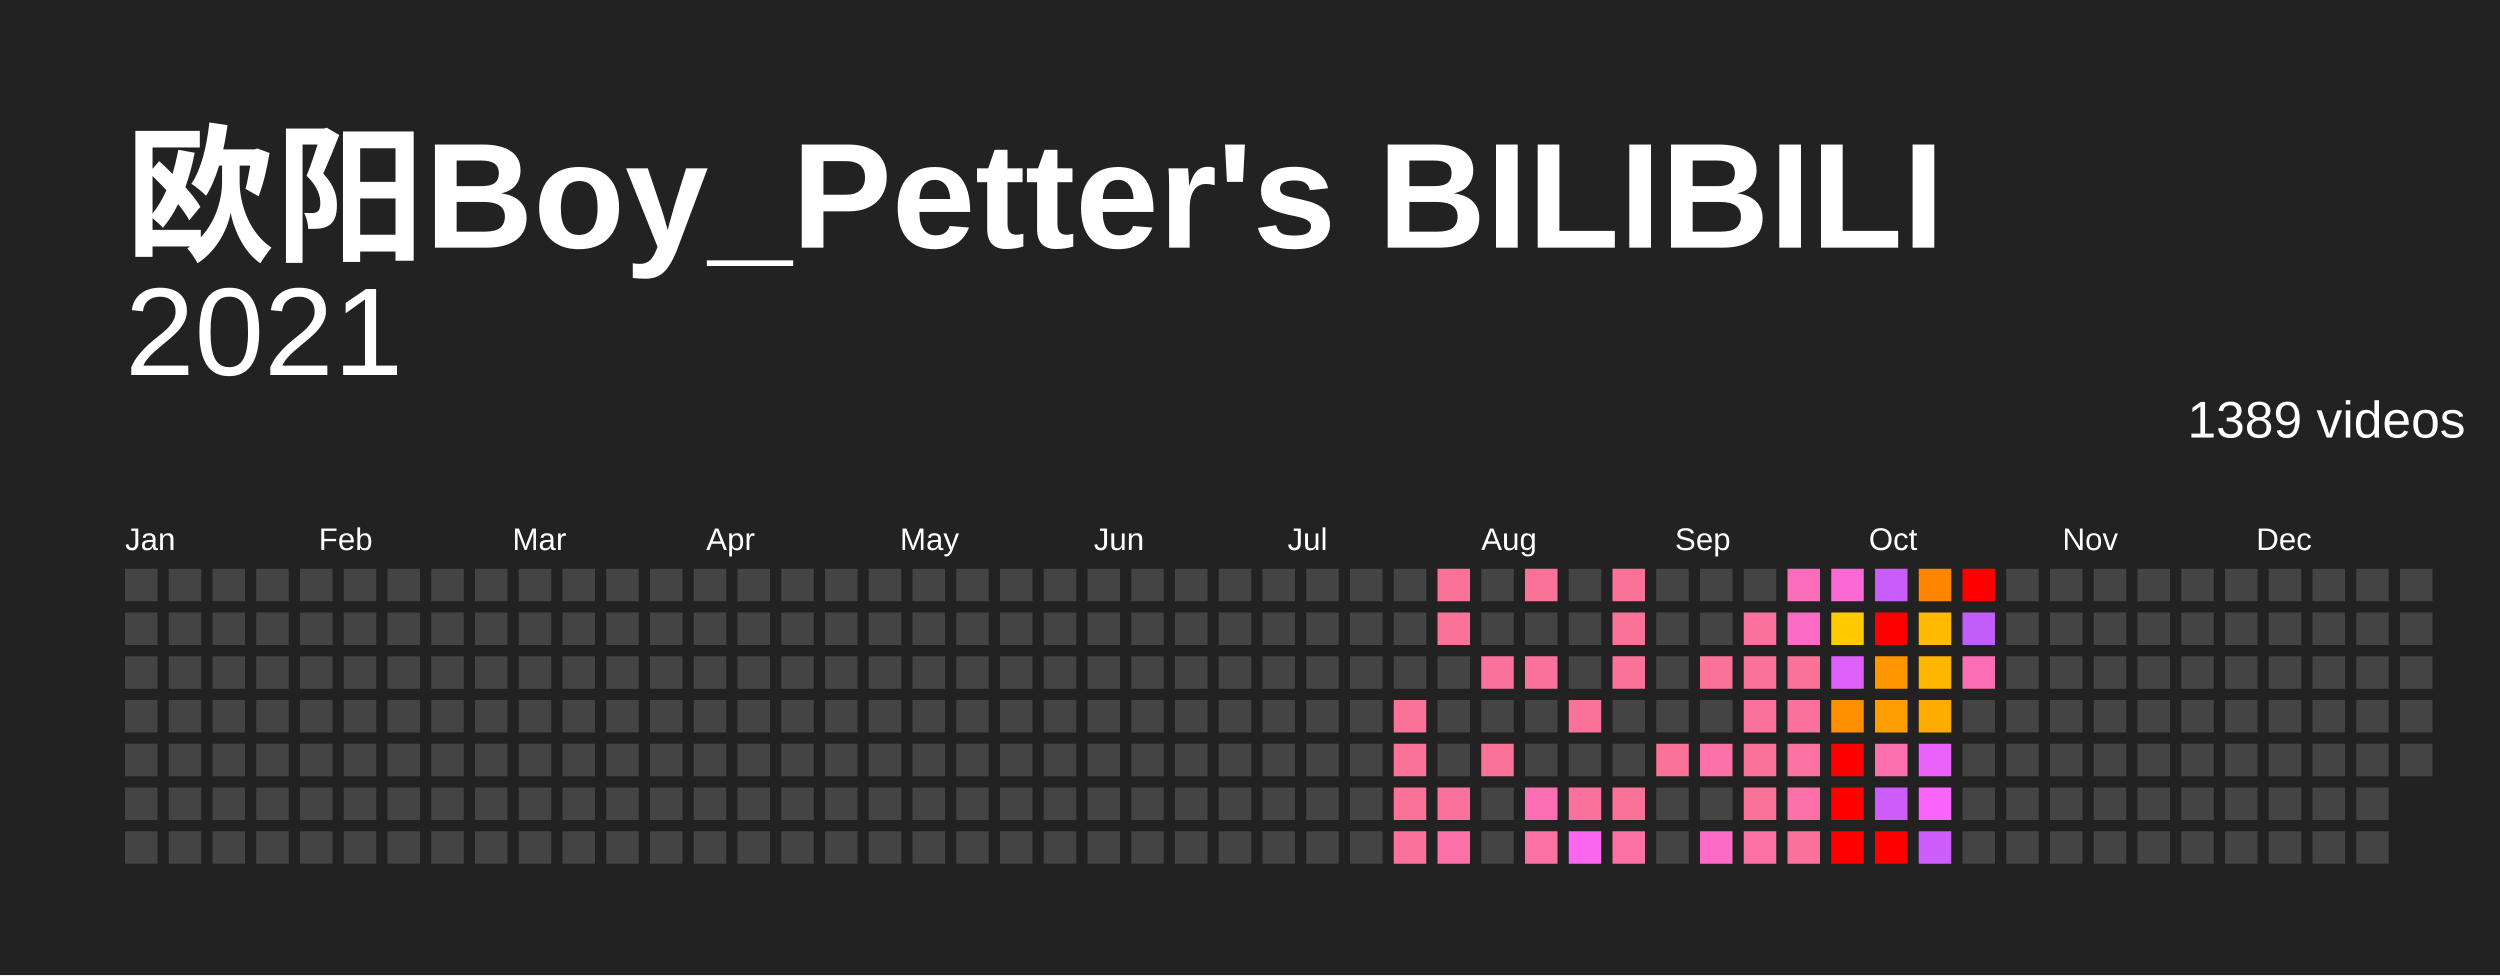
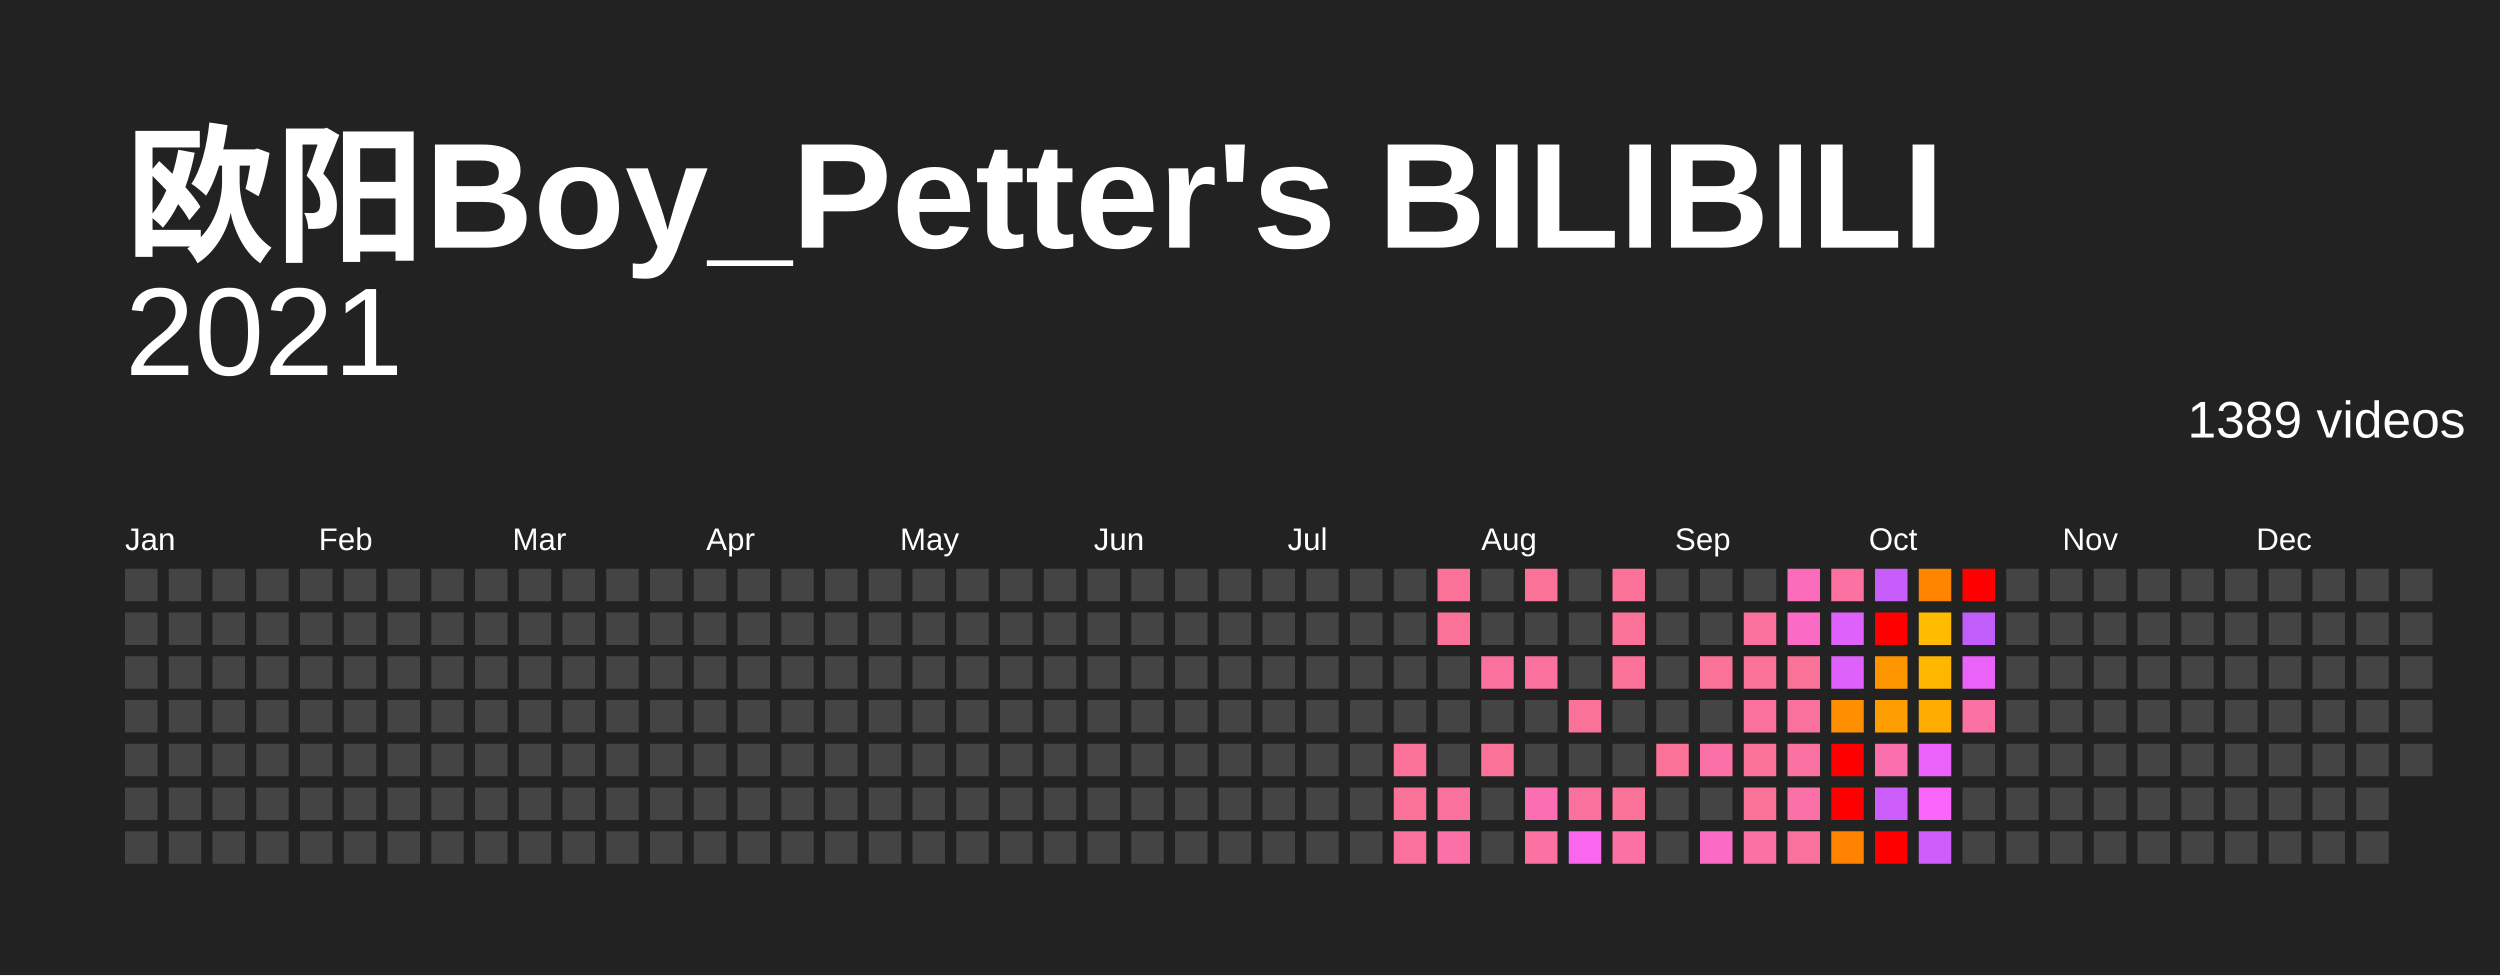
<svg xmlns="http://www.w3.org/2000/svg" baseProfile="full" height="78mm" version="1.1" viewBox="0,0,200,78" width="200mm">
  <defs />
  <rect fill="#222222" height="78" width="200" x="0" y="0" />
  <text fill="#FFFFFF" style="font-size:12px; font-family:Arial; font-weight:bold;" x="10" y="20">欧阳Boy_Petter's BILIBILI</text>
  <text alignment-baseline="hanging" fill="#FFFFFF" style="font-size:10.0px; font-family:Arial;" x="10" y="30">2021</text>
  <text alignment-baseline="hanging" fill="#FFFFFF" style="font-size:4.125px; font-family:Arial;" x="175" y="35">1389 videos</text>
  <text fill="#FFFFFF" style="font-size:2.5px; font-family:Arial" x="10.0" y="44">Jan</text>
  <text fill="#FFFFFF" style="font-size:2.5px; font-family:Arial" x="25.5" y="44">Feb</text>
  <text fill="#FFFFFF" style="font-size:2.5px; font-family:Arial" x="41.0" y="44">Mar</text>
  <text fill="#FFFFFF" style="font-size:2.5px; font-family:Arial" x="56.5" y="44">Apr</text>
  <text fill="#FFFFFF" style="font-size:2.5px; font-family:Arial" x="72.0" y="44">May</text>
  <text fill="#FFFFFF" style="font-size:2.5px; font-family:Arial" x="87.5" y="44">Jun</text>
  <text fill="#FFFFFF" style="font-size:2.5px; font-family:Arial" x="103.0" y="44">Jul</text>
  <text fill="#FFFFFF" style="font-size:2.5px; font-family:Arial" x="118.5" y="44">Aug</text>
  <text fill="#FFFFFF" style="font-size:2.5px; font-family:Arial" x="134.0" y="44">Sep</text>
  <text fill="#FFFFFF" style="font-size:2.5px; font-family:Arial" x="149.5" y="44">Oct</text>
  <text fill="#FFFFFF" style="font-size:2.5px; font-family:Arial" x="165.0" y="44">Nov</text>
  <text fill="#FFFFFF" style="font-size:2.5px; font-family:Arial" x="180.5" y="44">Dec</text>
  <rect fill="#444444" height="2.6" width="2.6" x="10.0" y="45.5" />
  <rect fill="#444444" height="2.6" width="2.6" x="10.0" y="49.0" />
  <rect fill="#444444" height="2.6" width="2.6" x="10.0" y="52.5" />
  <rect fill="#444444" height="2.6" width="2.6" x="10.0" y="56.0" />
  <rect fill="#444444" height="2.6" width="2.6" x="10.0" y="59.5" />
  <rect fill="#444444" height="2.6" width="2.6" x="10.0" y="63.0" />
  <rect fill="#444444" height="2.6" width="2.6" x="10.0" y="66.5" />
  <rect fill="#444444" height="2.6" width="2.6" x="13.5" y="45.5" />
  <rect fill="#444444" height="2.6" width="2.6" x="13.5" y="49.0" />
  <rect fill="#444444" height="2.6" width="2.6" x="13.5" y="52.5" />
  <rect fill="#444444" height="2.6" width="2.6" x="13.5" y="56.0" />
  <rect fill="#444444" height="2.6" width="2.6" x="13.5" y="59.5" />
  <rect fill="#444444" height="2.6" width="2.6" x="13.5" y="63.0" />
  <rect fill="#444444" height="2.6" width="2.6" x="13.5" y="66.5" />
  <rect fill="#444444" height="2.6" width="2.6" x="17.0" y="45.5" />
  <rect fill="#444444" height="2.6" width="2.6" x="17.0" y="49.0" />
  <rect fill="#444444" height="2.6" width="2.6" x="17.0" y="52.5" />
  <rect fill="#444444" height="2.6" width="2.6" x="17.0" y="56.0" />
  <rect fill="#444444" height="2.6" width="2.6" x="17.0" y="59.5" />
  <rect fill="#444444" height="2.6" width="2.6" x="17.0" y="63.0" />
  <rect fill="#444444" height="2.6" width="2.6" x="17.0" y="66.5" />
  <rect fill="#444444" height="2.6" width="2.6" x="20.5" y="45.5" />
  <rect fill="#444444" height="2.6" width="2.6" x="20.5" y="49.0" />
  <rect fill="#444444" height="2.6" width="2.6" x="20.5" y="52.5" />
  <rect fill="#444444" height="2.6" width="2.6" x="20.5" y="56.0" />
  <rect fill="#444444" height="2.6" width="2.6" x="20.5" y="59.5" />
  <rect fill="#444444" height="2.6" width="2.6" x="20.5" y="63.0" />
  <rect fill="#444444" height="2.6" width="2.6" x="20.5" y="66.5" />
  <rect fill="#444444" height="2.6" width="2.6" x="24.0" y="45.5" />
  <rect fill="#444444" height="2.6" width="2.6" x="24.0" y="49.0" />
  <rect fill="#444444" height="2.6" width="2.6" x="24.0" y="52.5" />
  <rect fill="#444444" height="2.6" width="2.6" x="24.0" y="56.0" />
  <rect fill="#444444" height="2.6" width="2.6" x="24.0" y="59.5" />
  <rect fill="#444444" height="2.6" width="2.6" x="24.0" y="63.0" />
  <rect fill="#444444" height="2.6" width="2.6" x="24.0" y="66.5" />
  <rect fill="#444444" height="2.6" width="2.6" x="27.5" y="45.5" />
  <rect fill="#444444" height="2.6" width="2.6" x="27.5" y="49.0" />
  <rect fill="#444444" height="2.6" width="2.6" x="27.5" y="52.5" />
  <rect fill="#444444" height="2.6" width="2.6" x="27.5" y="56.0" />
  <rect fill="#444444" height="2.6" width="2.6" x="27.5" y="59.5" />
  <rect fill="#444444" height="2.6" width="2.6" x="27.5" y="63.0" />
  <rect fill="#444444" height="2.6" width="2.6" x="27.5" y="66.5" />
  <rect fill="#444444" height="2.6" width="2.6" x="31.0" y="45.5" />
  <rect fill="#444444" height="2.6" width="2.6" x="31.0" y="49.0" />
  <rect fill="#444444" height="2.6" width="2.6" x="31.0" y="52.5" />
  <rect fill="#444444" height="2.6" width="2.6" x="31.0" y="56.0" />
  <rect fill="#444444" height="2.6" width="2.6" x="31.0" y="59.5" />
  <rect fill="#444444" height="2.6" width="2.6" x="31.0" y="63.0" />
  <rect fill="#444444" height="2.6" width="2.6" x="31.0" y="66.5" />
  <rect fill="#444444" height="2.6" width="2.6" x="34.5" y="45.5" />
  <rect fill="#444444" height="2.6" width="2.6" x="34.5" y="49.0" />
  <rect fill="#444444" height="2.6" width="2.6" x="34.5" y="52.5" />
  <rect fill="#444444" height="2.6" width="2.6" x="34.5" y="56.0" />
  <rect fill="#444444" height="2.6" width="2.6" x="34.5" y="59.5" />
  <rect fill="#444444" height="2.6" width="2.6" x="34.5" y="63.0" />
  <rect fill="#444444" height="2.6" width="2.6" x="34.5" y="66.5" />
  <rect fill="#444444" height="2.6" width="2.6" x="38.0" y="45.5" />
  <rect fill="#444444" height="2.6" width="2.6" x="38.0" y="49.0" />
  <rect fill="#444444" height="2.6" width="2.6" x="38.0" y="52.5" />
  <rect fill="#444444" height="2.6" width="2.6" x="38.0" y="56.0" />
  <rect fill="#444444" height="2.6" width="2.6" x="38.0" y="59.5" />
  <rect fill="#444444" height="2.6" width="2.6" x="38.0" y="63.0" />
  <rect fill="#444444" height="2.6" width="2.6" x="38.0" y="66.5" />
  <rect fill="#444444" height="2.6" width="2.6" x="41.5" y="45.5" />
  <rect fill="#444444" height="2.6" width="2.6" x="41.5" y="49.0" />
  <rect fill="#444444" height="2.6" width="2.6" x="41.5" y="52.5" />
  <rect fill="#444444" height="2.6" width="2.6" x="41.5" y="56.0" />
  <rect fill="#444444" height="2.6" width="2.6" x="41.5" y="59.5" />
  <rect fill="#444444" height="2.6" width="2.6" x="41.5" y="63.0" />
  <rect fill="#444444" height="2.6" width="2.6" x="41.5" y="66.5" />
  <rect fill="#444444" height="2.6" width="2.6" x="45.0" y="45.5" />
  <rect fill="#444444" height="2.6" width="2.6" x="45.0" y="49.0" />
  <rect fill="#444444" height="2.6" width="2.6" x="45.0" y="52.5" />
  <rect fill="#444444" height="2.6" width="2.6" x="45.0" y="56.0" />
  <rect fill="#444444" height="2.6" width="2.6" x="45.0" y="59.5" />
  <rect fill="#444444" height="2.6" width="2.6" x="45.0" y="63.0" />
  <rect fill="#444444" height="2.6" width="2.6" x="45.0" y="66.5" />
  <rect fill="#444444" height="2.6" width="2.6" x="48.5" y="45.5" />
  <rect fill="#444444" height="2.6" width="2.6" x="48.5" y="49.0" />
  <rect fill="#444444" height="2.6" width="2.6" x="48.5" y="52.5" />
  <rect fill="#444444" height="2.6" width="2.6" x="48.5" y="56.0" />
  <rect fill="#444444" height="2.6" width="2.6" x="48.5" y="59.5" />
  <rect fill="#444444" height="2.6" width="2.6" x="48.5" y="63.0" />
  <rect fill="#444444" height="2.6" width="2.6" x="48.5" y="66.5" />
  <rect fill="#444444" height="2.6" width="2.6" x="52.0" y="45.5" />
  <rect fill="#444444" height="2.6" width="2.6" x="52.0" y="49.0" />
  <rect fill="#444444" height="2.6" width="2.6" x="52.0" y="52.5" />
  <rect fill="#444444" height="2.6" width="2.6" x="52.0" y="56.0" />
  <rect fill="#444444" height="2.6" width="2.6" x="52.0" y="59.5" />
  <rect fill="#444444" height="2.6" width="2.6" x="52.0" y="63.0" />
  <rect fill="#444444" height="2.6" width="2.6" x="52.0" y="66.5" />
  <rect fill="#444444" height="2.6" width="2.6" x="55.5" y="45.5" />
  <rect fill="#444444" height="2.6" width="2.6" x="55.5" y="49.0" />
  <rect fill="#444444" height="2.6" width="2.6" x="55.5" y="52.5" />
  <rect fill="#444444" height="2.6" width="2.6" x="55.5" y="56.0" />
  <rect fill="#444444" height="2.6" width="2.6" x="55.5" y="59.5" />
  <rect fill="#444444" height="2.6" width="2.6" x="55.5" y="63.0" />
  <rect fill="#444444" height="2.6" width="2.6" x="55.5" y="66.5" />
  <rect fill="#444444" height="2.6" width="2.6" x="59.0" y="45.5" />
  <rect fill="#444444" height="2.6" width="2.6" x="59.0" y="49.0" />
  <rect fill="#444444" height="2.6" width="2.6" x="59.0" y="52.5" />
  <rect fill="#444444" height="2.6" width="2.6" x="59.0" y="56.0" />
  <rect fill="#444444" height="2.6" width="2.6" x="59.0" y="59.5" />
  <rect fill="#444444" height="2.6" width="2.6" x="59.0" y="63.0" />
  <rect fill="#444444" height="2.6" width="2.6" x="59.0" y="66.5" />
  <rect fill="#444444" height="2.6" width="2.6" x="62.5" y="45.5" />
  <rect fill="#444444" height="2.6" width="2.6" x="62.5" y="49.0" />
  <rect fill="#444444" height="2.6" width="2.6" x="62.5" y="52.5" />
  <rect fill="#444444" height="2.6" width="2.6" x="62.5" y="56.0" />
  <rect fill="#444444" height="2.6" width="2.6" x="62.5" y="59.5" />
  <rect fill="#444444" height="2.6" width="2.6" x="62.5" y="63.0" />
  <rect fill="#444444" height="2.6" width="2.6" x="62.5" y="66.5" />
  <rect fill="#444444" height="2.6" width="2.6" x="66.0" y="45.5" />
  <rect fill="#444444" height="2.6" width="2.6" x="66.0" y="49.0" />
  <rect fill="#444444" height="2.6" width="2.6" x="66.0" y="52.5" />
  <rect fill="#444444" height="2.6" width="2.6" x="66.0" y="56.0" />
  <rect fill="#444444" height="2.6" width="2.6" x="66.0" y="59.5" />
  <rect fill="#444444" height="2.6" width="2.6" x="66.0" y="63.0" />
  <rect fill="#444444" height="2.6" width="2.6" x="66.0" y="66.5" />
  <rect fill="#444444" height="2.6" width="2.6" x="69.5" y="45.5" />
  <rect fill="#444444" height="2.6" width="2.6" x="69.5" y="49.0" />
  <rect fill="#444444" height="2.6" width="2.6" x="69.5" y="52.5" />
  <rect fill="#444444" height="2.6" width="2.6" x="69.5" y="56.0" />
  <rect fill="#444444" height="2.6" width="2.6" x="69.5" y="59.5" />
  <rect fill="#444444" height="2.6" width="2.6" x="69.5" y="63.0" />
  <rect fill="#444444" height="2.6" width="2.6" x="69.5" y="66.5" />
  <rect fill="#444444" height="2.6" width="2.6" x="73.0" y="45.5" />
  <rect fill="#444444" height="2.6" width="2.6" x="73.0" y="49.0" />
  <rect fill="#444444" height="2.6" width="2.6" x="73.0" y="52.5" />
  <rect fill="#444444" height="2.6" width="2.6" x="73.0" y="56.0" />
  <rect fill="#444444" height="2.6" width="2.6" x="73.0" y="59.5" />
  <rect fill="#444444" height="2.6" width="2.6" x="73.0" y="63.0" />
  <rect fill="#444444" height="2.6" width="2.6" x="73.0" y="66.5" />
  <rect fill="#444444" height="2.6" width="2.6" x="76.5" y="45.5" />
  <rect fill="#444444" height="2.6" width="2.6" x="76.5" y="49.0" />
  <rect fill="#444444" height="2.6" width="2.6" x="76.5" y="52.5" />
  <rect fill="#444444" height="2.6" width="2.6" x="76.5" y="56.0" />
  <rect fill="#444444" height="2.6" width="2.6" x="76.5" y="59.5" />
  <rect fill="#444444" height="2.6" width="2.6" x="76.5" y="63.0" />
  <rect fill="#444444" height="2.6" width="2.6" x="76.5" y="66.5" />
  <rect fill="#444444" height="2.6" width="2.6" x="80.0" y="45.5" />
  <rect fill="#444444" height="2.6" width="2.6" x="80.0" y="49.0" />
  <rect fill="#444444" height="2.6" width="2.6" x="80.0" y="52.5" />
  <rect fill="#444444" height="2.6" width="2.6" x="80.0" y="56.0" />
  <rect fill="#444444" height="2.6" width="2.6" x="80.0" y="59.5" />
  <rect fill="#444444" height="2.6" width="2.6" x="80.0" y="63.0" />
  <rect fill="#444444" height="2.6" width="2.6" x="80.0" y="66.5" />
  <rect fill="#444444" height="2.6" width="2.6" x="83.5" y="45.5" />
  <rect fill="#444444" height="2.6" width="2.6" x="83.5" y="49.0" />
  <rect fill="#444444" height="2.6" width="2.6" x="83.5" y="52.5" />
  <rect fill="#444444" height="2.6" width="2.6" x="83.5" y="56.0" />
  <rect fill="#444444" height="2.6" width="2.6" x="83.5" y="59.5" />
  <rect fill="#444444" height="2.6" width="2.6" x="83.5" y="63.0" />
  <rect fill="#444444" height="2.6" width="2.6" x="83.5" y="66.5" />
  <rect fill="#444444" height="2.6" width="2.6" x="87.0" y="45.5" />
  <rect fill="#444444" height="2.6" width="2.6" x="87.0" y="49.0" />
  <rect fill="#444444" height="2.6" width="2.6" x="87.0" y="52.5" />
  <rect fill="#444444" height="2.6" width="2.6" x="87.0" y="56.0" />
  <rect fill="#444444" height="2.6" width="2.6" x="87.0" y="59.5" />
  <rect fill="#444444" height="2.6" width="2.6" x="87.0" y="63.0" />
  <rect fill="#444444" height="2.6" width="2.6" x="87.0" y="66.5" />
  <rect fill="#444444" height="2.6" width="2.6" x="90.5" y="45.5" />
  <rect fill="#444444" height="2.6" width="2.6" x="90.5" y="49.0" />
  <rect fill="#444444" height="2.6" width="2.6" x="90.5" y="52.5" />
  <rect fill="#444444" height="2.6" width="2.6" x="90.5" y="56.0" />
  <rect fill="#444444" height="2.6" width="2.6" x="90.5" y="59.5" />
  <rect fill="#444444" height="2.6" width="2.6" x="90.5" y="63.0" />
  <rect fill="#444444" height="2.6" width="2.6" x="90.5" y="66.5" />
  <rect fill="#444444" height="2.6" width="2.6" x="94.0" y="45.5" />
  <rect fill="#444444" height="2.6" width="2.6" x="94.0" y="49.0" />
  <rect fill="#444444" height="2.6" width="2.6" x="94.0" y="52.5" />
  <rect fill="#444444" height="2.6" width="2.6" x="94.0" y="56.0" />
  <rect fill="#444444" height="2.6" width="2.6" x="94.0" y="59.5" />
  <rect fill="#444444" height="2.6" width="2.6" x="94.0" y="63.0" />
  <rect fill="#444444" height="2.6" width="2.6" x="94.0" y="66.5" />
  <rect fill="#444444" height="2.6" width="2.6" x="97.5" y="45.5" />
  <rect fill="#444444" height="2.6" width="2.6" x="97.5" y="49.0" />
  <rect fill="#444444" height="2.6" width="2.6" x="97.5" y="52.5" />
  <rect fill="#444444" height="2.6" width="2.6" x="97.5" y="56.0" />
  <rect fill="#444444" height="2.6" width="2.6" x="97.5" y="59.5" />
  <rect fill="#444444" height="2.6" width="2.6" x="97.5" y="63.0" />
  <rect fill="#444444" height="2.6" width="2.6" x="97.5" y="66.5" />
  <rect fill="#444444" height="2.6" width="2.6" x="101.0" y="45.5" />
  <rect fill="#444444" height="2.6" width="2.6" x="101.0" y="49.0" />
  <rect fill="#444444" height="2.6" width="2.6" x="101.0" y="52.5" />
  <rect fill="#444444" height="2.6" width="2.6" x="101.0" y="56.0" />
  <rect fill="#444444" height="2.6" width="2.6" x="101.0" y="59.5" />
  <rect fill="#444444" height="2.6" width="2.6" x="101.0" y="63.0" />
  <rect fill="#444444" height="2.6" width="2.6" x="101.0" y="66.5" />
  <rect fill="#444444" height="2.6" width="2.6" x="104.5" y="45.5" />
  <rect fill="#444444" height="2.6" width="2.6" x="104.5" y="49.0" />
  <rect fill="#444444" height="2.6" width="2.6" x="104.5" y="52.5" />
  <rect fill="#444444" height="2.6" width="2.6" x="104.5" y="56.0" />
  <rect fill="#444444" height="2.6" width="2.6" x="104.5" y="59.5" />
  <rect fill="#444444" height="2.6" width="2.6" x="104.5" y="63.0" />
  <rect fill="#444444" height="2.6" width="2.6" x="104.5" y="66.5" />
  <rect fill="#444444" height="2.6" width="2.6" x="108.0" y="45.5" />
  <rect fill="#444444" height="2.6" width="2.6" x="108.0" y="49.0" />
  <rect fill="#444444" height="2.6" width="2.6" x="108.0" y="52.5" />
  <rect fill="#444444" height="2.6" width="2.6" x="108.0" y="56.0" />
  <rect fill="#444444" height="2.6" width="2.6" x="108.0" y="59.5" />
  <rect fill="#444444" height="2.6" width="2.6" x="108.0" y="63.0" />
  <rect fill="#444444" height="2.6" width="2.6" x="108.0" y="66.5" />
  <rect fill="#444444" height="2.6" width="2.6" x="111.5" y="45.5" />
  <rect fill="#444444" height="2.6" width="2.6" x="111.5" y="49.0" />
  <rect fill="#444444" height="2.6" width="2.6" x="111.5" y="52.5" />
-   <rect fill="#fb7299" height="2.6" width="2.6" x="111.5" y="56.0" />
+   <rect fill="#444444" height="2.6" width="2.6" x="111.5" y="56.0" />
  <rect fill="#fb7299" height="2.6" width="2.6" x="111.5" y="59.5" />
  <rect fill="#fb7299" height="2.6" width="2.6" x="111.5" y="63.0" />
  <rect fill="#fb719e" height="2.6" width="2.6" x="111.5" y="66.5" />
  <rect fill="#fb7299" height="2.6" width="2.6" x="115.0" y="45.5" />
  <rect fill="#fb7299" height="2.6" width="2.6" x="115.0" y="49.0" />
  <rect fill="#444444" height="2.6" width="2.6" x="115.0" y="52.5" />
  <rect fill="#444444" height="2.6" width="2.6" x="115.0" y="56.0" />
  <rect fill="#444444" height="2.6" width="2.6" x="115.0" y="59.5" />
  <rect fill="#fb719e" height="2.6" width="2.6" x="115.0" y="63.0" />
  <rect fill="#fb70a7" height="2.6" width="2.6" x="115.0" y="66.5" />
  <rect fill="#444444" height="2.6" width="2.6" x="118.5" y="45.5" />
  <rect fill="#444444" height="2.6" width="2.6" x="118.5" y="49.0" />
  <rect fill="#fb719e" height="2.6" width="2.6" x="118.5" y="52.5" />
  <rect fill="#444444" height="2.6" width="2.6" x="118.5" y="56.0" />
  <rect fill="#fb7299" height="2.6" width="2.6" x="118.5" y="59.5" />
  <rect fill="#444444" height="2.6" width="2.6" x="118.5" y="63.0" />
  <rect fill="#444444" height="2.6" width="2.6" x="118.5" y="66.5" />
  <rect fill="#fb7299" height="2.6" width="2.6" x="122.0" y="45.5" />
  <rect fill="#444444" height="2.6" width="2.6" x="122.0" y="49.0" />
  <rect fill="#fb719e" height="2.6" width="2.6" x="122.0" y="52.5" />
  <rect fill="#444444" height="2.6" width="2.6" x="122.0" y="56.0" />
  <rect fill="#444444" height="2.6" width="2.6" x="122.0" y="59.5" />
  <rect fill="#fb6eb1" height="2.6" width="2.6" x="122.0" y="63.0" />
  <rect fill="#fb71a2" height="2.6" width="2.6" x="122.0" y="66.5" />
  <rect fill="#444444" height="2.6" width="2.6" x="125.5" y="45.5" />
  <rect fill="#444444" height="2.6" width="2.6" x="125.5" y="49.0" />
  <rect fill="#444444" height="2.6" width="2.6" x="125.5" y="52.5" />
  <rect fill="#fb7299" height="2.6" width="2.6" x="125.5" y="56.0" />
  <rect fill="#444444" height="2.6" width="2.6" x="125.5" y="59.5" />
  <rect fill="#fb719e" height="2.6" width="2.6" x="125.5" y="63.0" />
  <rect fill="#fb66ef" height="2.6" width="2.6" x="125.5" y="66.5" />
  <rect fill="#fb7299" height="2.6" width="2.6" x="129.0" y="45.5" />
  <rect fill="#fb7299" height="2.6" width="2.6" x="129.0" y="49.0" />
  <rect fill="#fb7299" height="2.6" width="2.6" x="129.0" y="52.5" />
  <rect fill="#444444" height="2.6" width="2.6" x="129.0" y="56.0" />
  <rect fill="#444444" height="2.6" width="2.6" x="129.0" y="59.5" />
  <rect fill="#fb7299" height="2.6" width="2.6" x="129.0" y="63.0" />
  <rect fill="#fb71a2" height="2.6" width="2.6" x="129.0" y="66.5" />
  <rect fill="#444444" height="2.6" width="2.6" x="132.5" y="45.5" />
  <rect fill="#444444" height="2.6" width="2.6" x="132.5" y="49.0" />
  <rect fill="#444444" height="2.6" width="2.6" x="132.5" y="52.5" />
  <rect fill="#444444" height="2.6" width="2.6" x="132.5" y="56.0" />
  <rect fill="#fb7299" height="2.6" width="2.6" x="132.5" y="59.5" />
  <rect fill="#444444" height="2.6" width="2.6" x="132.5" y="63.0" />
  <rect fill="#444444" height="2.6" width="2.6" x="132.5" y="66.5" />
  <rect fill="#444444" height="2.6" width="2.6" x="136.0" y="45.5" />
  <rect fill="#444444" height="2.6" width="2.6" x="136.0" y="49.0" />
  <rect fill="#fb7299" height="2.6" width="2.6" x="136.0" y="52.5" />
  <rect fill="#444444" height="2.6" width="2.6" x="136.0" y="56.0" />
  <rect fill="#fb70a7" height="2.6" width="2.6" x="136.0" y="59.5" />
  <rect fill="#444444" height="2.6" width="2.6" x="136.0" y="63.0" />
  <rect fill="#fb6bc5" height="2.6" width="2.6" x="136.0" y="66.5" />
  <rect fill="#444444" height="2.6" width="2.6" x="139.5" y="45.5" />
  <rect fill="#fb719e" height="2.6" width="2.6" x="139.5" y="49.0" />
  <rect fill="#fb7299" height="2.6" width="2.6" x="139.5" y="52.5" />
  <rect fill="#fb719e" height="2.6" width="2.6" x="139.5" y="56.0" />
  <rect fill="#fb7299" height="2.6" width="2.6" x="139.5" y="59.5" />
  <rect fill="#fb7299" height="2.6" width="2.6" x="139.5" y="63.0" />
  <rect fill="#fb71a2" height="2.6" width="2.6" x="139.5" y="66.5" />
  <rect fill="#fb6dbb" height="2.6" width="2.6" x="143.0" y="45.5" />
  <rect fill="#fb6bc5" height="2.6" width="2.6" x="143.0" y="49.0" />
  <rect fill="#fb7299" height="2.6" width="2.6" x="143.0" y="52.5" />
  <rect fill="#fb719e" height="2.6" width="2.6" x="143.0" y="56.0" />
  <rect fill="#fb71a2" height="2.6" width="2.6" x="143.0" y="59.5" />
  <rect fill="#fb70a7" height="2.6" width="2.6" x="143.0" y="63.0" />
  <rect fill="#fb719e" height="2.6" width="2.6" x="143.0" y="66.5" />
-   <rect fill="#fb69d4" height="2.6" width="2.6" x="146.5" y="45.5" />
-   <rect fill="#ffca00" height="2.6" width="2.6" x="146.5" y="49.0" />
+   <rect fill="#fb71a2" height="2.6" width="2.6" x="146.5" y="45.5" />
+   <rect fill="#df61fb" height="2.6" width="2.6" x="146.5" y="49.0" />
  <rect fill="#df61fb" height="2.6" width="2.6" x="146.5" y="52.5" />
  <rect fill="#ff8e00" height="2.6" width="2.6" x="146.5" y="56.0" />
  <rect fill="red" height="2.6" width="2.6" x="146.5" y="59.5" />
  <rect fill="red" height="2.6" width="2.6" x="146.5" y="63.0" />
-   <rect fill="red" height="2.6" width="2.6" x="146.5" y="66.5" />
+   <rect fill="#ff8200" height="2.6" width="2.6" x="146.5" y="66.5" />
  <rect fill="#c75efb" height="2.6" width="2.6" x="150.0" y="45.5" />
  <rect fill="red" height="2.6" width="2.6" x="150.0" y="49.0" />
  <rect fill="#ff9600" height="2.6" width="2.6" x="150.0" y="52.5" />
  <rect fill="#ff9e00" height="2.6" width="2.6" x="150.0" y="56.0" />
  <rect fill="#fb6fac" height="2.6" width="2.6" x="150.0" y="59.5" />
  <rect fill="#cd5efb" height="2.6" width="2.6" x="150.0" y="63.0" />
  <rect fill="red" height="2.6" width="2.6" x="150.0" y="66.5" />
  <rect fill="#ff8400" height="2.6" width="2.6" x="153.5" y="45.5" />
  <rect fill="#ffbb00" height="2.6" width="2.6" x="153.5" y="49.0" />
  <rect fill="#ffb600" height="2.6" width="2.6" x="153.5" y="52.5" />
  <rect fill="#ffac00" height="2.6" width="2.6" x="153.5" y="56.0" />
  <rect fill="#eb62fb" height="2.6" width="2.6" x="153.5" y="59.5" />
  <rect fill="#fb64fa" height="2.6" width="2.6" x="153.5" y="63.0" />
  <rect fill="#cd5efb" height="2.6" width="2.6" x="153.5" y="66.5" />
  <rect fill="red" height="2.6" width="2.6" x="157.0" y="45.5" />
  <rect fill="#c15dfb" height="2.6" width="2.6" x="157.0" y="49.0" />
-   <rect fill="#fb6eb6" height="2.6" width="2.6" x="157.0" y="52.5" />
-   <rect fill="#444444" height="2.6" width="2.6" x="157.0" y="56.0" />
+   <rect fill="#eb62fb" height="2.6" width="2.6" x="157.0" y="52.5" />
+   <rect fill="#fb71a2" height="2.6" width="2.6" x="157.0" y="56.0" />
  <rect fill="#444444" height="2.6" width="2.6" x="157.0" y="59.5" />
  <rect fill="#444444" height="2.6" width="2.6" x="157.0" y="63.0" />
  <rect fill="#444444" height="2.6" width="2.6" x="157.0" y="66.5" />
  <rect fill="#444444" height="2.6" width="2.6" x="160.5" y="45.5" />
  <rect fill="#444444" height="2.6" width="2.6" x="160.5" y="49.0" />
  <rect fill="#444444" height="2.6" width="2.6" x="160.5" y="52.5" />
  <rect fill="#444444" height="2.6" width="2.6" x="160.5" y="56.0" />
  <rect fill="#444444" height="2.6" width="2.6" x="160.5" y="59.5" />
  <rect fill="#444444" height="2.6" width="2.6" x="160.5" y="63.0" />
  <rect fill="#444444" height="2.6" width="2.6" x="160.5" y="66.5" />
  <rect fill="#444444" height="2.6" width="2.6" x="164.0" y="45.5" />
  <rect fill="#444444" height="2.6" width="2.6" x="164.0" y="49.0" />
  <rect fill="#444444" height="2.6" width="2.6" x="164.0" y="52.5" />
  <rect fill="#444444" height="2.6" width="2.6" x="164.0" y="56.0" />
  <rect fill="#444444" height="2.6" width="2.6" x="164.0" y="59.5" />
  <rect fill="#444444" height="2.6" width="2.6" x="164.0" y="63.0" />
  <rect fill="#444444" height="2.6" width="2.6" x="164.0" y="66.5" />
  <rect fill="#444444" height="2.6" width="2.6" x="167.5" y="45.5" />
  <rect fill="#444444" height="2.6" width="2.6" x="167.5" y="49.0" />
  <rect fill="#444444" height="2.6" width="2.6" x="167.5" y="52.5" />
  <rect fill="#444444" height="2.6" width="2.6" x="167.5" y="56.0" />
  <rect fill="#444444" height="2.6" width="2.6" x="167.5" y="59.5" />
  <rect fill="#444444" height="2.6" width="2.6" x="167.5" y="63.0" />
  <rect fill="#444444" height="2.6" width="2.6" x="167.5" y="66.5" />
  <rect fill="#444444" height="2.6" width="2.6" x="171.0" y="45.5" />
  <rect fill="#444444" height="2.6" width="2.6" x="171.0" y="49.0" />
  <rect fill="#444444" height="2.6" width="2.6" x="171.0" y="52.5" />
  <rect fill="#444444" height="2.6" width="2.6" x="171.0" y="56.0" />
  <rect fill="#444444" height="2.6" width="2.6" x="171.0" y="59.5" />
  <rect fill="#444444" height="2.6" width="2.6" x="171.0" y="63.0" />
  <rect fill="#444444" height="2.6" width="2.6" x="171.0" y="66.5" />
  <rect fill="#444444" height="2.6" width="2.6" x="174.5" y="45.5" />
  <rect fill="#444444" height="2.6" width="2.6" x="174.5" y="49.0" />
  <rect fill="#444444" height="2.6" width="2.6" x="174.5" y="52.5" />
  <rect fill="#444444" height="2.6" width="2.6" x="174.5" y="56.0" />
  <rect fill="#444444" height="2.6" width="2.6" x="174.5" y="59.5" />
  <rect fill="#444444" height="2.6" width="2.6" x="174.5" y="63.0" />
  <rect fill="#444444" height="2.6" width="2.6" x="174.5" y="66.5" />
  <rect fill="#444444" height="2.6" width="2.6" x="178.0" y="45.5" />
  <rect fill="#444444" height="2.6" width="2.6" x="178.0" y="49.0" />
  <rect fill="#444444" height="2.6" width="2.6" x="178.0" y="52.5" />
  <rect fill="#444444" height="2.6" width="2.6" x="178.0" y="56.0" />
  <rect fill="#444444" height="2.6" width="2.6" x="178.0" y="59.5" />
  <rect fill="#444444" height="2.6" width="2.6" x="178.0" y="63.0" />
  <rect fill="#444444" height="2.6" width="2.6" x="178.0" y="66.5" />
  <rect fill="#444444" height="2.6" width="2.6" x="181.5" y="45.5" />
  <rect fill="#444444" height="2.6" width="2.6" x="181.5" y="49.0" />
  <rect fill="#444444" height="2.6" width="2.6" x="181.5" y="52.5" />
  <rect fill="#444444" height="2.6" width="2.6" x="181.5" y="56.0" />
  <rect fill="#444444" height="2.6" width="2.6" x="181.5" y="59.5" />
  <rect fill="#444444" height="2.6" width="2.6" x="181.5" y="63.0" />
  <rect fill="#444444" height="2.6" width="2.6" x="181.5" y="66.5" />
  <rect fill="#444444" height="2.6" width="2.6" x="185.0" y="45.5" />
  <rect fill="#444444" height="2.6" width="2.6" x="185.0" y="49.0" />
  <rect fill="#444444" height="2.6" width="2.6" x="185.0" y="52.5" />
  <rect fill="#444444" height="2.6" width="2.6" x="185.0" y="56.0" />
  <rect fill="#444444" height="2.6" width="2.6" x="185.0" y="59.5" />
  <rect fill="#444444" height="2.6" width="2.6" x="185.0" y="63.0" />
  <rect fill="#444444" height="2.6" width="2.6" x="185.0" y="66.5" />
  <rect fill="#444444" height="2.6" width="2.6" x="188.5" y="45.5" />
  <rect fill="#444444" height="2.6" width="2.6" x="188.5" y="49.0" />
  <rect fill="#444444" height="2.6" width="2.6" x="188.5" y="52.5" />
  <rect fill="#444444" height="2.6" width="2.6" x="188.5" y="56.0" />
  <rect fill="#444444" height="2.6" width="2.6" x="188.5" y="59.5" />
  <rect fill="#444444" height="2.6" width="2.6" x="188.5" y="63.0" />
  <rect fill="#444444" height="2.6" width="2.6" x="188.5" y="66.5" />
  <rect fill="#444444" height="2.6" width="2.6" x="192.0" y="45.5" />
  <rect fill="#444444" height="2.6" width="2.6" x="192.0" y="49.0" />
  <rect fill="#444444" height="2.6" width="2.6" x="192.0" y="52.5" />
  <rect fill="#444444" height="2.6" width="2.6" x="192.0" y="56.0" />
  <rect fill="#444444" height="2.6" width="2.6" x="192.0" y="59.5" />
</svg>
